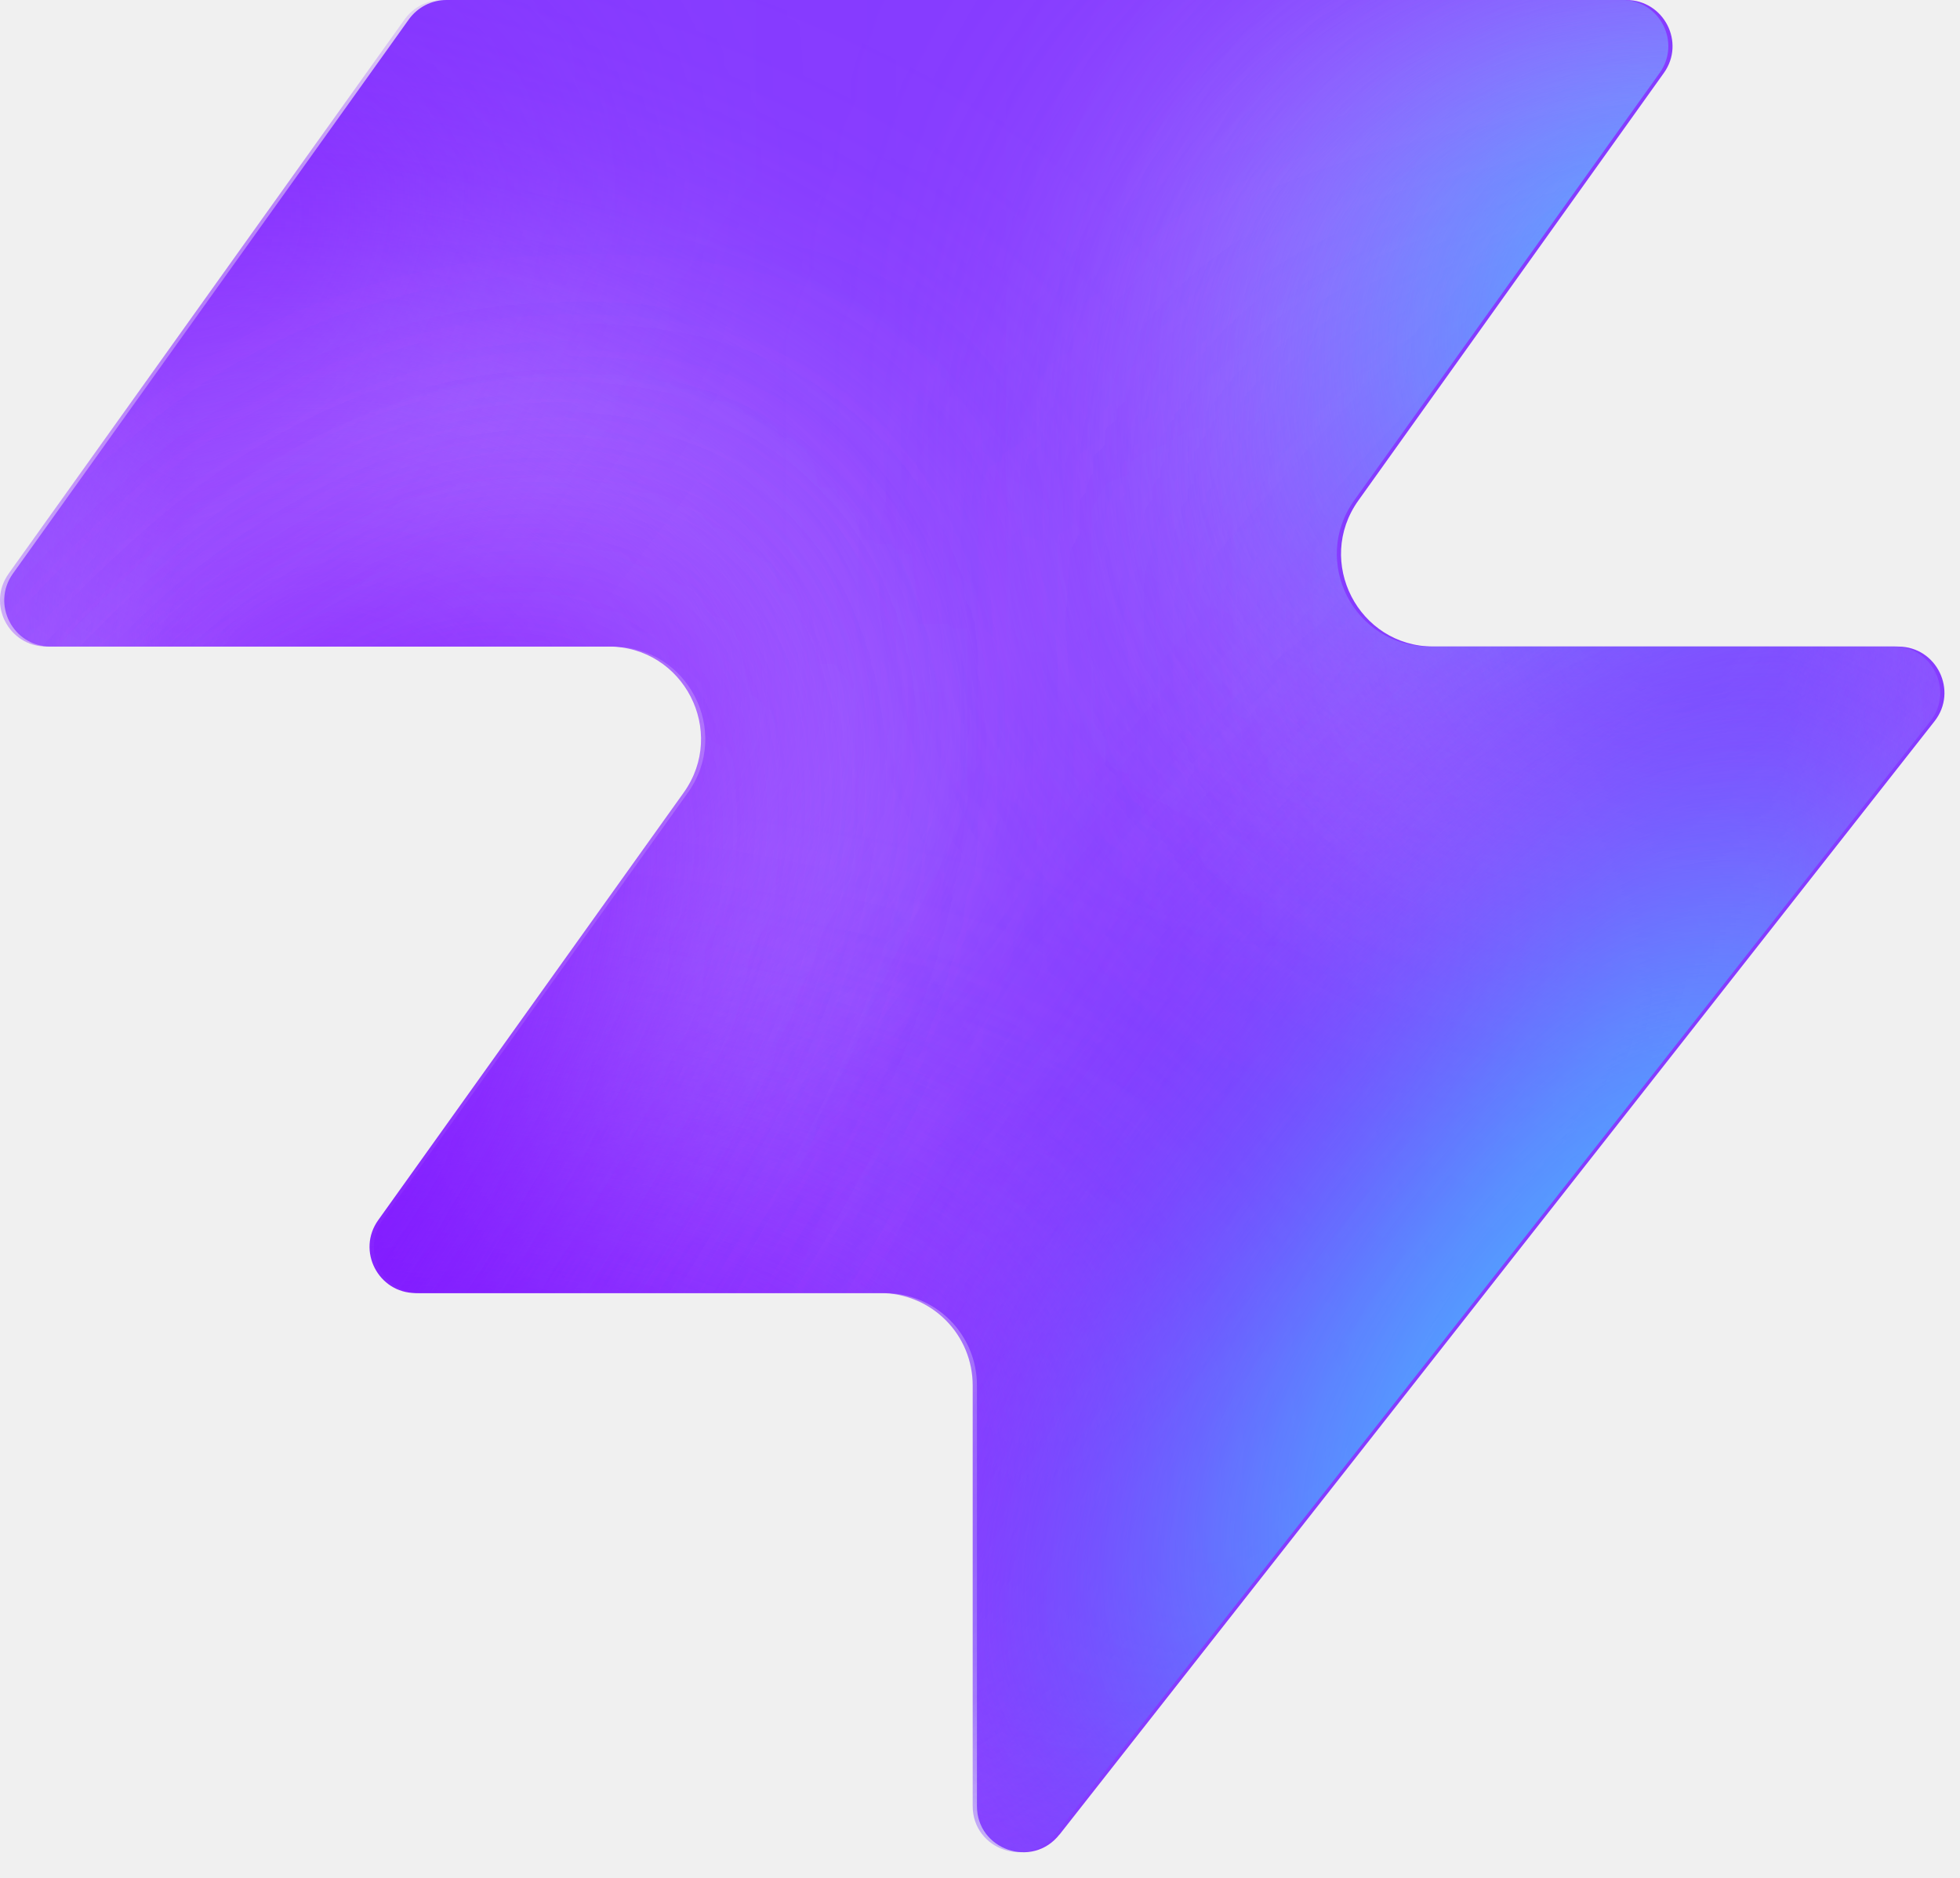
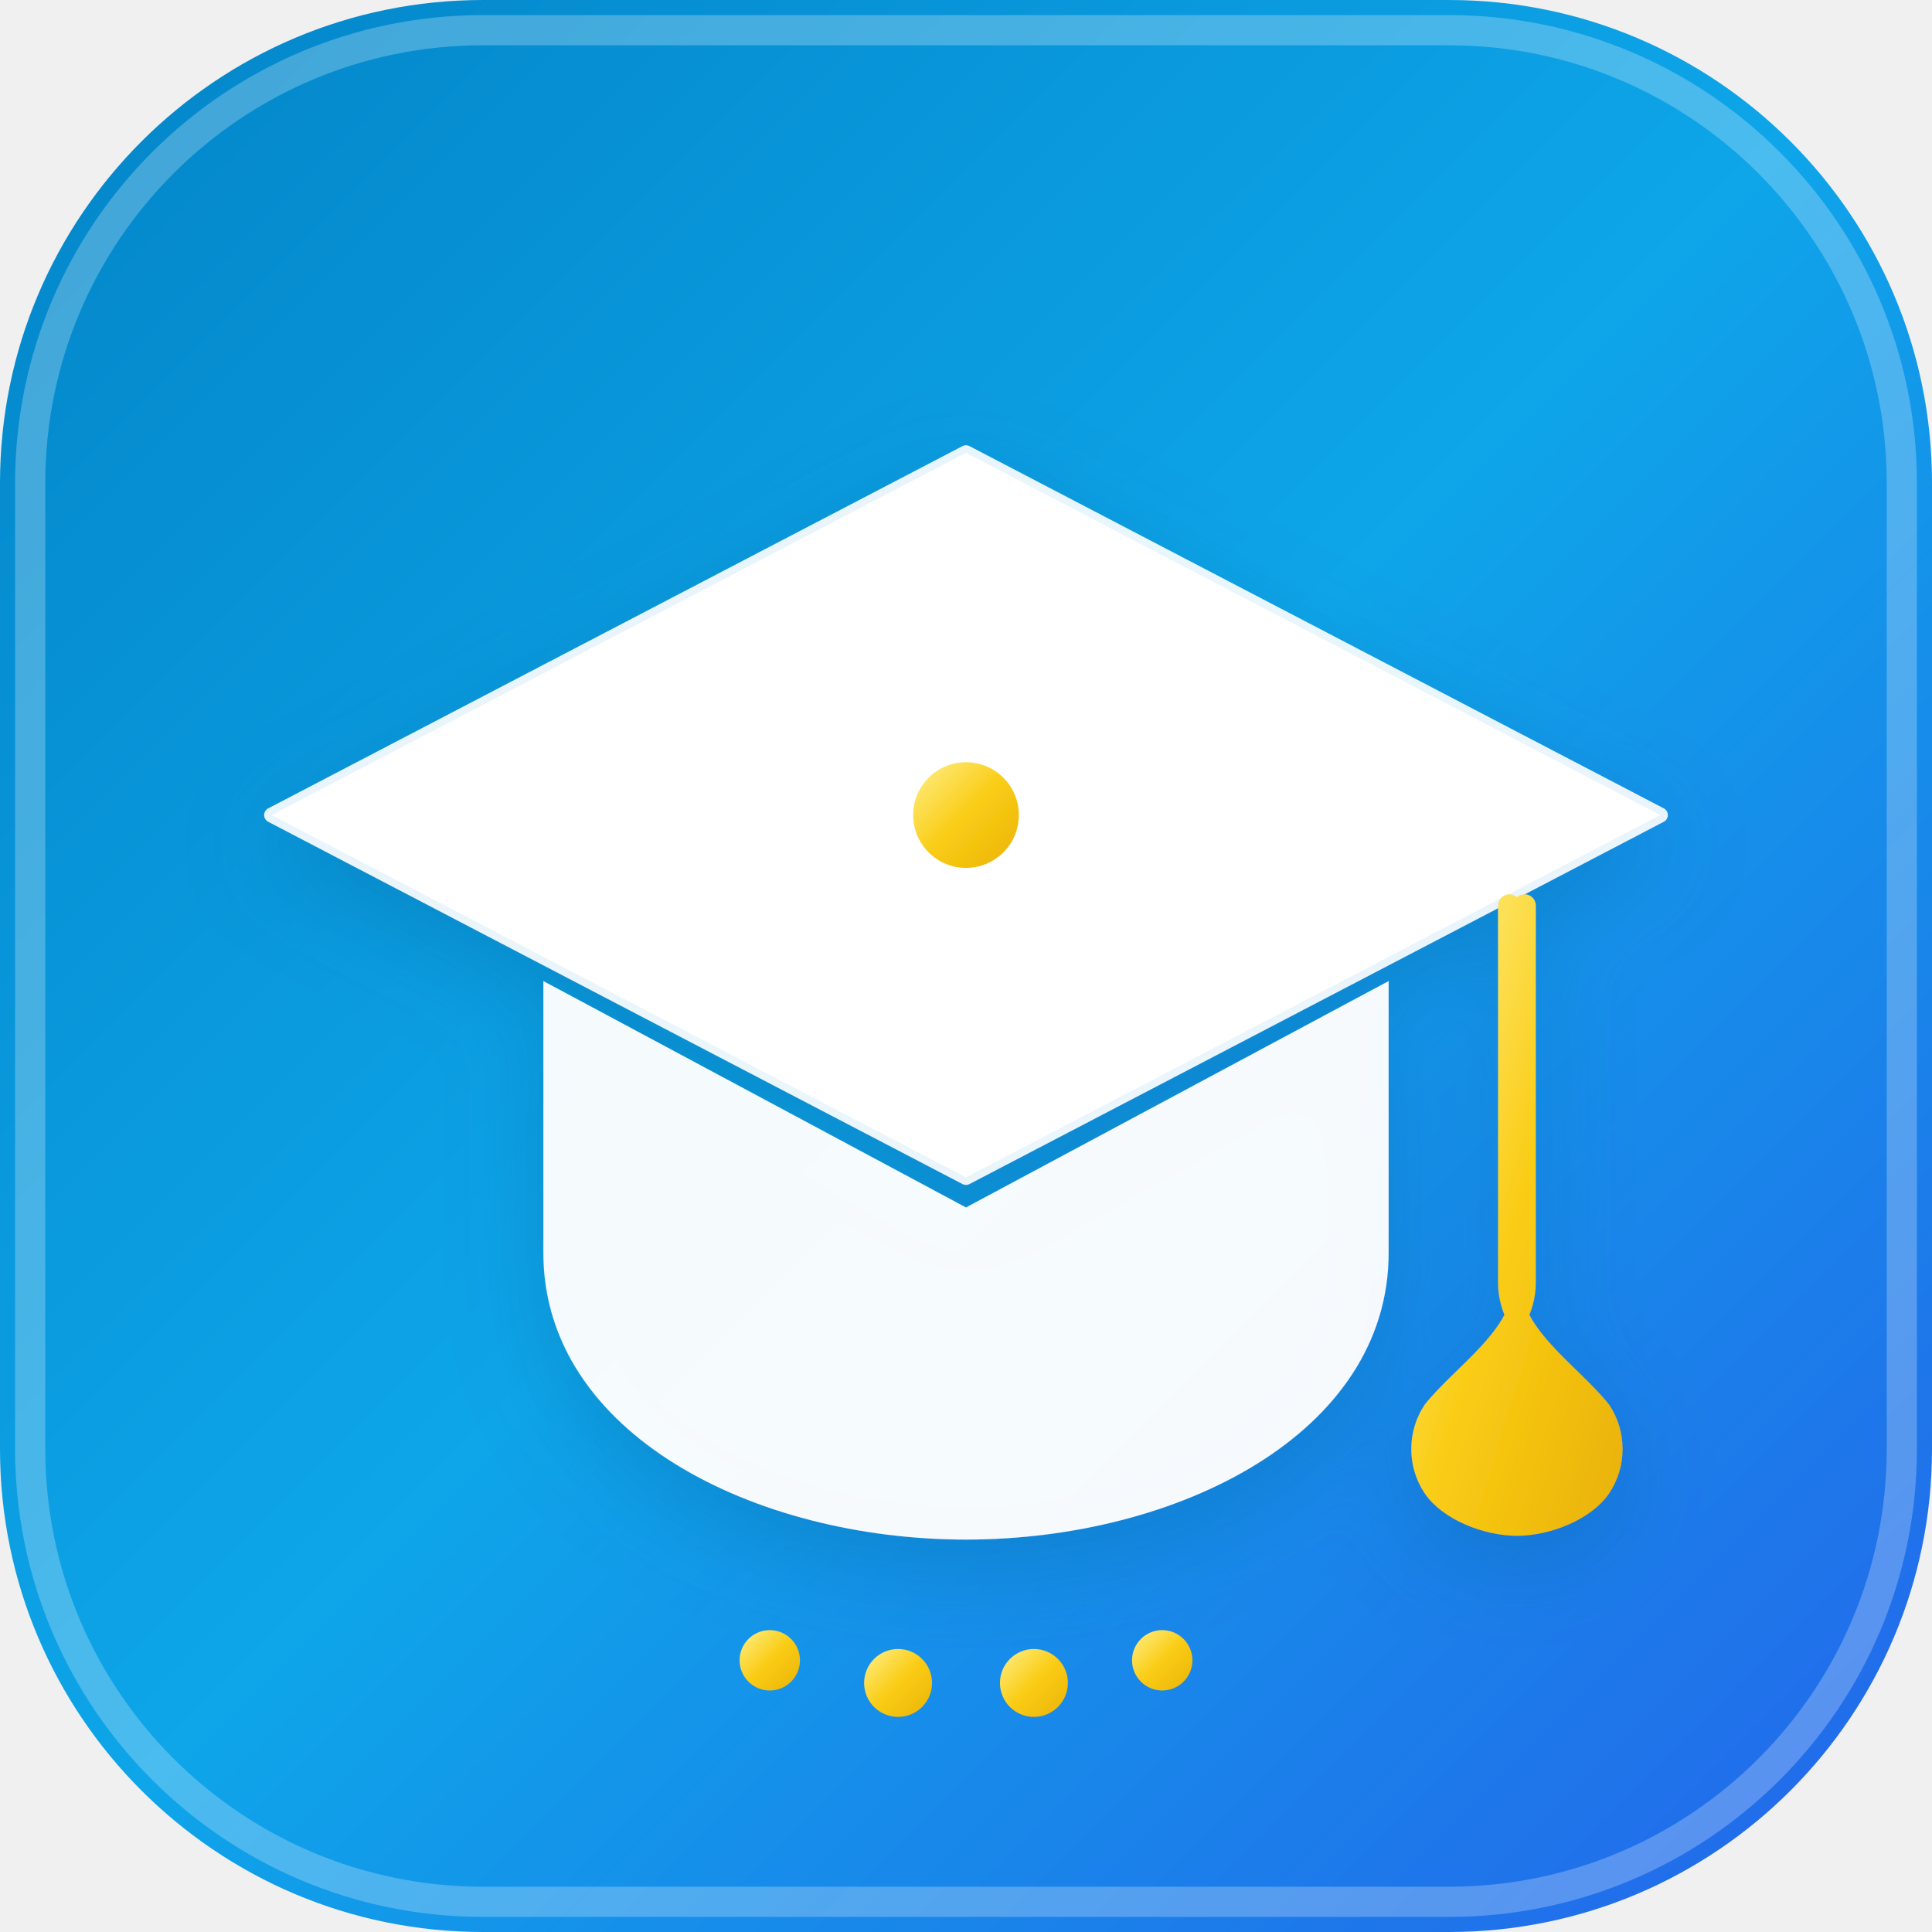
- <svg xmlns="http://www.w3.org/2000/svg" width="48" height="46" fill="none" viewBox="0 0 48 46">
-   <path fill="#863bff" d="M25.946 44.938c-.664.845-2.021.375-2.021-.698V33.937a2.26 2.26 0 0 0-2.262-2.262H10.287c-.92 0-1.456-1.04-.92-1.788l7.48-10.471c1.07-1.497 0-3.578-1.842-3.578H1.237c-.92 0-1.456-1.04-.92-1.788L10.013.474c.214-.297.556-.474.92-.474h28.894c.92 0 1.456 1.04.92 1.788l-7.48 10.471c-1.07 1.498 0 3.579 1.842 3.579h11.377c.943 0 1.473 1.088.89 1.83L25.947 44.94z" style="fill:#863bff;fill:color(display-p3 .525 .23 1);fill-opacity:1" />
-   <mask id="a" width="48" height="46" x="0" y="0" maskUnits="userSpaceOnUse" style="mask-type:alpha">
-     <path fill="#000" d="M25.842 44.938c-.664.844-2.021.375-2.021-.698V33.937a2.26 2.26 0 0 0-2.262-2.262H10.183c-.92 0-1.456-1.04-.92-1.788l7.48-10.471c1.07-1.498 0-3.579-1.842-3.579H1.133c-.92 0-1.456-1.04-.92-1.787L9.91.473c.214-.297.556-.474.92-.474h28.894c.92 0 1.456 1.04.92 1.788l-7.48 10.471c-1.07 1.498 0 3.578 1.842 3.578h11.377c.943 0 1.473 1.088.89 1.832L25.843 44.94z" style="fill:#000;fill-opacity:1" />
-   </mask>
-   <g mask="url(#a)">
-     <g filter="url(#b)">
-       <ellipse cx="5.508" cy="14.704" fill="#ede6ff" rx="5.508" ry="14.704" style="fill:#ede6ff;fill:color(display-p3 .927 .903 1);fill-opacity:1" transform="matrix(.00324 1 1 -.00324 -4.47 31.516)" />
-     </g>
-     <g filter="url(#c)">
-       <ellipse cx="10.399" cy="29.851" fill="#ede6ff" rx="10.399" ry="29.851" style="fill:#ede6ff;fill:color(display-p3 .927 .903 1);fill-opacity:1" transform="matrix(.00324 1 1 -.00324 -39.328 7.883)" />
-     </g>
-     <g filter="url(#d)">
-       <ellipse cx="5.508" cy="30.487" fill="#7e14ff" rx="5.508" ry="30.487" style="fill:#7e14ff;fill:color(display-p3 .492 .077 1);fill-opacity:1" transform="rotate(89.814 -25.913 -14.639)scale(1 -1)" />
-     </g>
-     <g filter="url(#e)">
-       <ellipse cx="5.508" cy="30.599" fill="#7e14ff" rx="5.508" ry="30.599" style="fill:#7e14ff;fill:color(display-p3 .492 .077 1);fill-opacity:1" transform="rotate(89.814 -32.644 -3.334)scale(1 -1)" />
-     </g>
-     <g filter="url(#f)">
-       <ellipse cx="5.508" cy="30.599" fill="#7e14ff" rx="5.508" ry="30.599" style="fill:#7e14ff;fill:color(display-p3 .492 .077 1);fill-opacity:1" transform="matrix(.00324 1 1 -.00324 -34.34 30.47)" />
-     </g>
-     <g filter="url(#g)">
-       <ellipse cx="14.072" cy="22.078" fill="#ede6ff" rx="14.072" ry="22.078" style="fill:#ede6ff;fill:color(display-p3 .927 .903 1);fill-opacity:1" transform="rotate(93.35 24.506 48.493)scale(-1 1)" />
-     </g>
-     <g filter="url(#h)">
-       <ellipse cx="3.47" cy="21.501" fill="#7e14ff" rx="3.47" ry="21.501" style="fill:#7e14ff;fill:color(display-p3 .492 .077 1);fill-opacity:1" transform="rotate(89.009 28.708 47.59)scale(-1 1)" />
-     </g>
-     <g filter="url(#i)">
-       <ellipse cx="3.47" cy="21.501" fill="#7e14ff" rx="3.47" ry="21.501" style="fill:#7e14ff;fill:color(display-p3 .492 .077 1);fill-opacity:1" transform="rotate(89.009 28.708 47.59)scale(-1 1)" />
-     </g>
-     <g filter="url(#j)">
-       <ellipse cx=".387" cy="8.972" fill="#7e14ff" rx="4.407" ry="29.108" style="fill:#7e14ff;fill:color(display-p3 .492 .077 1);fill-opacity:1" transform="rotate(39.51 .387 8.972)" />
-     </g>
-     <g filter="url(#k)">
-       <ellipse cx="47.523" cy="-6.092" fill="#7e14ff" rx="4.407" ry="29.108" style="fill:#7e14ff;fill:color(display-p3 .492 .077 1);fill-opacity:1" transform="rotate(37.892 47.523 -6.092)" />
-     </g>
-     <g filter="url(#l)">
-       <ellipse cx="41.412" cy="6.333" fill="#47bfff" rx="5.971" ry="9.665" style="fill:#47bfff;fill:color(display-p3 .28 .748 1);fill-opacity:1" transform="rotate(37.892 41.412 6.333)" />
-     </g>
-     <g filter="url(#m)">
-       <ellipse cx="-1.879" cy="38.332" fill="#7e14ff" rx="4.407" ry="29.108" style="fill:#7e14ff;fill:color(display-p3 .492 .077 1);fill-opacity:1" transform="rotate(37.892 -1.88 38.332)" />
-     </g>
-     <g filter="url(#n)">
-       <ellipse cx="-1.879" cy="38.332" fill="#7e14ff" rx="4.407" ry="29.108" style="fill:#7e14ff;fill:color(display-p3 .492 .077 1);fill-opacity:1" transform="rotate(37.892 -1.88 38.332)" />
-     </g>
-     <g filter="url(#o)">
-       <ellipse cx="35.651" cy="29.907" fill="#7e14ff" rx="4.407" ry="29.108" style="fill:#7e14ff;fill:color(display-p3 .492 .077 1);fill-opacity:1" transform="rotate(37.892 35.651 29.907)" />
-     </g>
-     <g filter="url(#p)">
-       <ellipse cx="38.418" cy="32.4" fill="#47bfff" rx="5.971" ry="15.297" style="fill:#47bfff;fill:color(display-p3 .28 .748 1);fill-opacity:1" transform="rotate(37.892 38.418 32.4)" />
-     </g>
-   </g>
+ <svg xmlns="http://www.w3.org/2000/svg" viewBox="0 0 512 512" fill="none">
  <defs>
-     <filter id="b" width="60.045" height="41.654" x="-19.77" y="16.149" color-interpolation-filters="sRGB" filterUnits="userSpaceOnUse">
-       <feFlood flood-opacity="0" result="BackgroundImageFix" />
-       <feBlend in="SourceGraphic" in2="BackgroundImageFix" result="shape" />
-       <feGaussianBlur result="effect1_foregroundBlur_2002_17158" stdDeviation="7.659" />
-     </filter>
-     <filter id="c" width="90.34" height="51.437" x="-54.613" y="-7.533" color-interpolation-filters="sRGB" filterUnits="userSpaceOnUse">
-       <feFlood flood-opacity="0" result="BackgroundImageFix" />
-       <feBlend in="SourceGraphic" in2="BackgroundImageFix" result="shape" />
-       <feGaussianBlur result="effect1_foregroundBlur_2002_17158" stdDeviation="7.659" />
-     </filter>
-     <filter id="d" width="79.355" height="29.4" x="-49.64" y="2.03" color-interpolation-filters="sRGB" filterUnits="userSpaceOnUse">
-       <feFlood flood-opacity="0" result="BackgroundImageFix" />
-       <feBlend in="SourceGraphic" in2="BackgroundImageFix" result="shape" />
-       <feGaussianBlur result="effect1_foregroundBlur_2002_17158" stdDeviation="4.596" />
-     </filter>
-     <filter id="e" width="79.579" height="29.4" x="-45.045" y="20.029" color-interpolation-filters="sRGB" filterUnits="userSpaceOnUse">
-       <feFlood flood-opacity="0" result="BackgroundImageFix" />
-       <feBlend in="SourceGraphic" in2="BackgroundImageFix" result="shape" />
-       <feGaussianBlur result="effect1_foregroundBlur_2002_17158" stdDeviation="4.596" />
-     </filter>
-     <filter id="f" width="79.579" height="29.4" x="-43.513" y="21.178" color-interpolation-filters="sRGB" filterUnits="userSpaceOnUse">
-       <feFlood flood-opacity="0" result="BackgroundImageFix" />
-       <feBlend in="SourceGraphic" in2="BackgroundImageFix" result="shape" />
-       <feGaussianBlur result="effect1_foregroundBlur_2002_17158" stdDeviation="4.596" />
-     </filter>
-     <filter id="g" width="74.749" height="58.852" x="15.756" y="-17.901" color-interpolation-filters="sRGB" filterUnits="userSpaceOnUse">
-       <feFlood flood-opacity="0" result="BackgroundImageFix" />
-       <feBlend in="SourceGraphic" in2="BackgroundImageFix" result="shape" />
-       <feGaussianBlur result="effect1_foregroundBlur_2002_17158" stdDeviation="7.659" />
-     </filter>
-     <filter id="h" width="61.377" height="25.362" x="23.548" y="2.284" color-interpolation-filters="sRGB" filterUnits="userSpaceOnUse">
-       <feFlood flood-opacity="0" result="BackgroundImageFix" />
-       <feBlend in="SourceGraphic" in2="BackgroundImageFix" result="shape" />
-       <feGaussianBlur result="effect1_foregroundBlur_2002_17158" stdDeviation="4.596" />
-     </filter>
-     <filter id="i" width="61.377" height="25.362" x="23.548" y="2.284" color-interpolation-filters="sRGB" filterUnits="userSpaceOnUse">
-       <feFlood flood-opacity="0" result="BackgroundImageFix" />
-       <feBlend in="SourceGraphic" in2="BackgroundImageFix" result="shape" />
-       <feGaussianBlur result="effect1_foregroundBlur_2002_17158" stdDeviation="4.596" />
-     </filter>
-     <filter id="j" width="56.045" height="63.649" x="-27.636" y="-22.853" color-interpolation-filters="sRGB" filterUnits="userSpaceOnUse">
-       <feFlood flood-opacity="0" result="BackgroundImageFix" />
-       <feBlend in="SourceGraphic" in2="BackgroundImageFix" result="shape" />
-       <feGaussianBlur result="effect1_foregroundBlur_2002_17158" stdDeviation="4.596" />
-     </filter>
-     <filter id="k" width="54.814" height="64.646" x="20.116" y="-38.415" color-interpolation-filters="sRGB" filterUnits="userSpaceOnUse">
-       <feFlood flood-opacity="0" result="BackgroundImageFix" />
-       <feBlend in="SourceGraphic" in2="BackgroundImageFix" result="shape" />
-       <feGaussianBlur result="effect1_foregroundBlur_2002_17158" stdDeviation="4.596" />
-     </filter>
-     <filter id="l" width="33.541" height="35.313" x="24.641" y="-11.323" color-interpolation-filters="sRGB" filterUnits="userSpaceOnUse">
-       <feFlood flood-opacity="0" result="BackgroundImageFix" />
-       <feBlend in="SourceGraphic" in2="BackgroundImageFix" result="shape" />
-       <feGaussianBlur result="effect1_foregroundBlur_2002_17158" stdDeviation="4.596" />
-     </filter>
-     <filter id="m" width="54.814" height="64.646" x="-29.286" y="6.009" color-interpolation-filters="sRGB" filterUnits="userSpaceOnUse">
-       <feFlood flood-opacity="0" result="BackgroundImageFix" />
-       <feBlend in="SourceGraphic" in2="BackgroundImageFix" result="shape" />
-       <feGaussianBlur result="effect1_foregroundBlur_2002_17158" stdDeviation="4.596" />
-     </filter>
-     <filter id="n" width="54.814" height="64.646" x="-29.286" y="6.009" color-interpolation-filters="sRGB" filterUnits="userSpaceOnUse">
-       <feFlood flood-opacity="0" result="BackgroundImageFix" />
-       <feBlend in="SourceGraphic" in2="BackgroundImageFix" result="shape" />
-       <feGaussianBlur result="effect1_foregroundBlur_2002_17158" stdDeviation="4.596" />
-     </filter>
-     <filter id="o" width="54.814" height="64.646" x="8.244" y="-2.416" color-interpolation-filters="sRGB" filterUnits="userSpaceOnUse">
-       <feFlood flood-opacity="0" result="BackgroundImageFix" />
-       <feBlend in="SourceGraphic" in2="BackgroundImageFix" result="shape" />
-       <feGaussianBlur result="effect1_foregroundBlur_2002_17158" stdDeviation="4.596" />
-     </filter>
-     <filter id="p" width="39.409" height="43.623" x="18.713" y="10.588" color-interpolation-filters="sRGB" filterUnits="userSpaceOnUse">
-       <feFlood flood-opacity="0" result="BackgroundImageFix" />
-       <feBlend in="SourceGraphic" in2="BackgroundImageFix" result="shape" />
-       <feGaussianBlur result="effect1_foregroundBlur_2002_17158" stdDeviation="4.596" />
+     <linearGradient id="bgGrad" x1="0%" y1="0%" x2="100%" y2="100%">
+       <stop offset="0%" stop-color="#0284c7" />
+       <stop offset="50%" stop-color="#0ea5e9" />
+       <stop offset="100%" stop-color="#2563eb" />
+     </linearGradient>
+     <linearGradient id="goldGrad" x1="0%" y1="0%" x2="100%" y2="100%">
+       <stop offset="0%" stop-color="#fef08a" />
+       <stop offset="50%" stop-color="#facc15" />
+       <stop offset="100%" stop-color="#eab308" />
+     </linearGradient>
+     <filter id="shadow" x="-10%" y="-10%" width="120%" height="120%">
+       <feDropShadow dx="0" dy="8" stdDeviation="12" flood-color="#0369a1" flood-opacity="0.35" />
    </filter>
  </defs>
+   <rect width="512" height="512" rx="128" fill="url(#bgGrad)" />
+   <rect x="8" y="8" width="496" height="496" rx="120" stroke="rgba(255,255,255,0.25)" stroke-width="8" />
+   <g filter="url(#shadow)">
+     <path d="M256 120 L440 216 L256 312 L72 216 Z" fill="#ffffff" stroke="rgba(255,255,255,0.9)" stroke-width="4" stroke-linejoin="round" />
+     <path d="M144 260 V332 C144 380 200 408 256 408 C312 408 368 380 368 332 V260 L256 320 Z" fill="#ffffff" fill-opacity="0.95" />
+     <path d="M400 240 V340 C400 354 416 364 424 374 C428 380 428 388 424 394 C420 400 410 404 402 404 C394 404 384 400 380 394 C376 388 376 380 380 374 C388 364 404 354 404 340 V240" fill="url(#goldGrad)" stroke="url(#goldGrad)" stroke-width="6" stroke-linecap="round" />
+     <circle cx="256" cy="216" r="14" fill="url(#goldGrad)" />
+   </g>
+   <g fill="url(#goldGrad)">
+     <circle cx="204" cy="440" r="8" />
+     <circle cx="238" cy="446" r="9" />
+     <circle cx="274" cy="446" r="9" />
+     <circle cx="308" cy="440" r="8" />
+   </g>
</svg>
